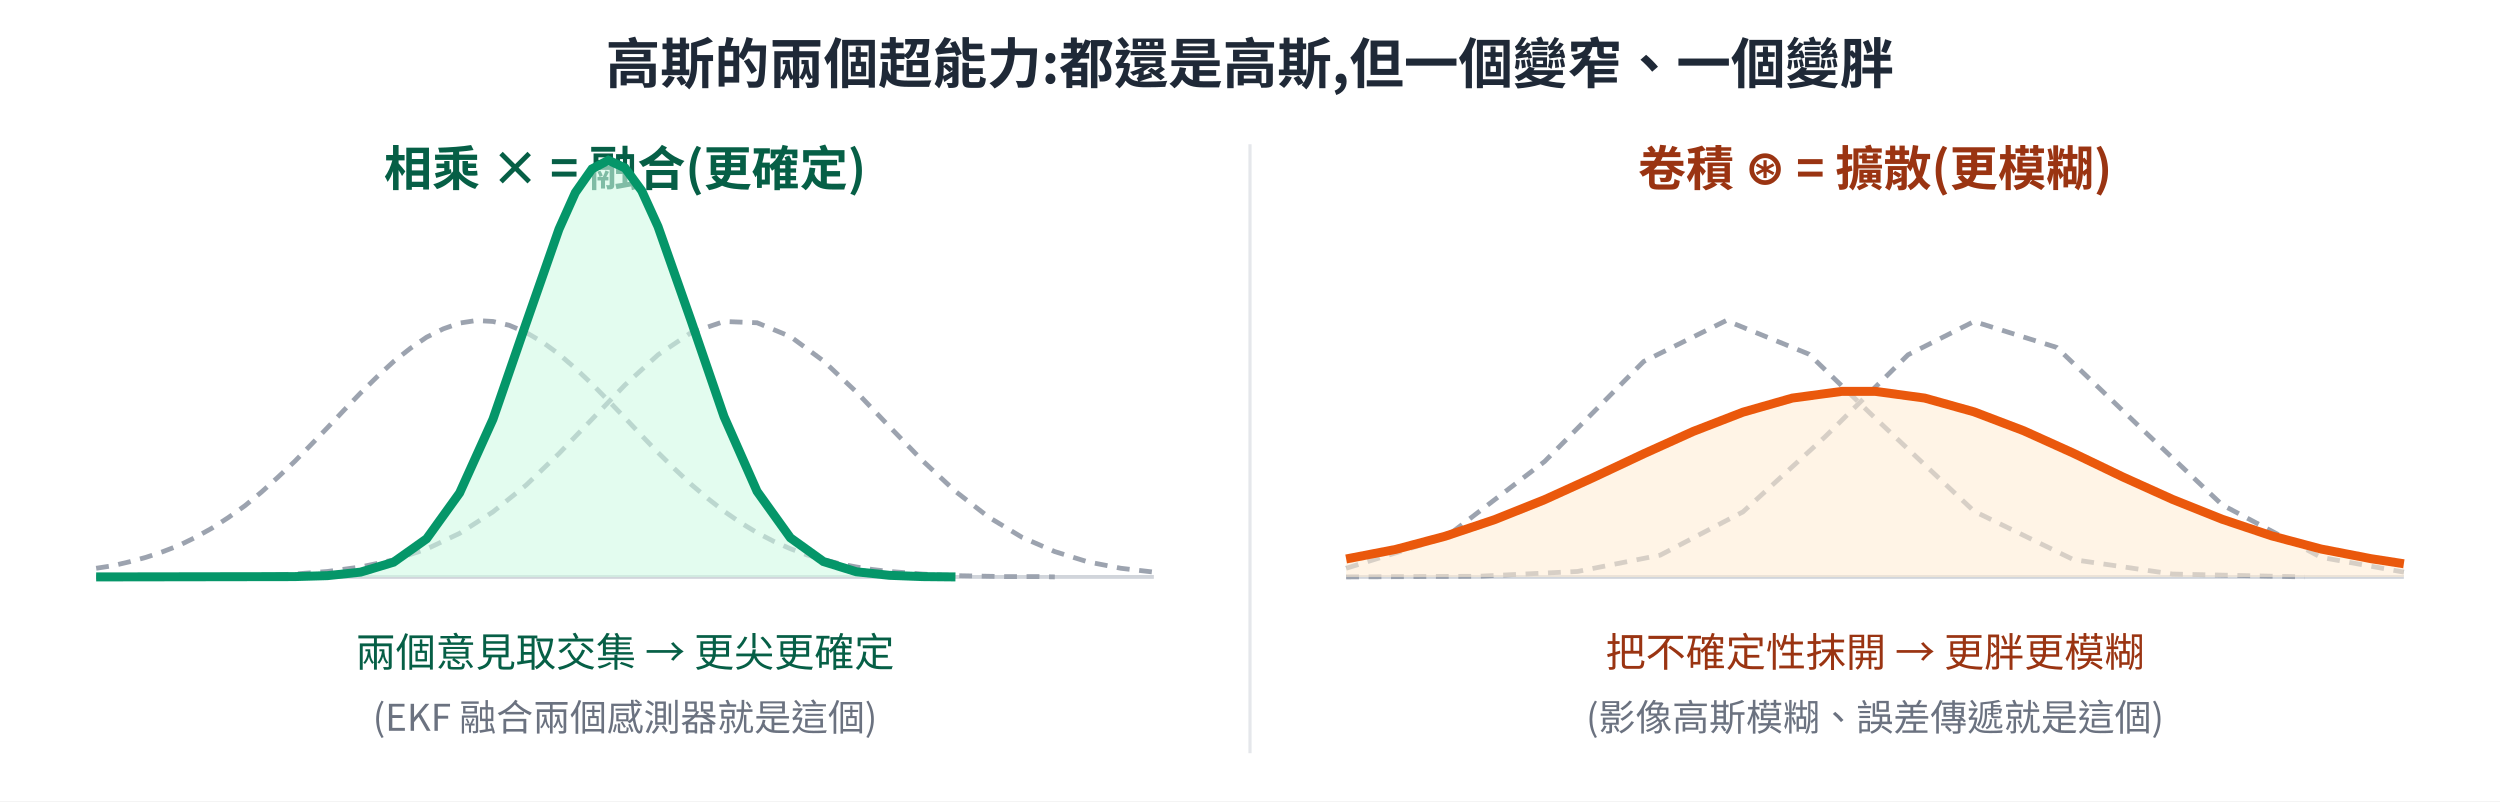
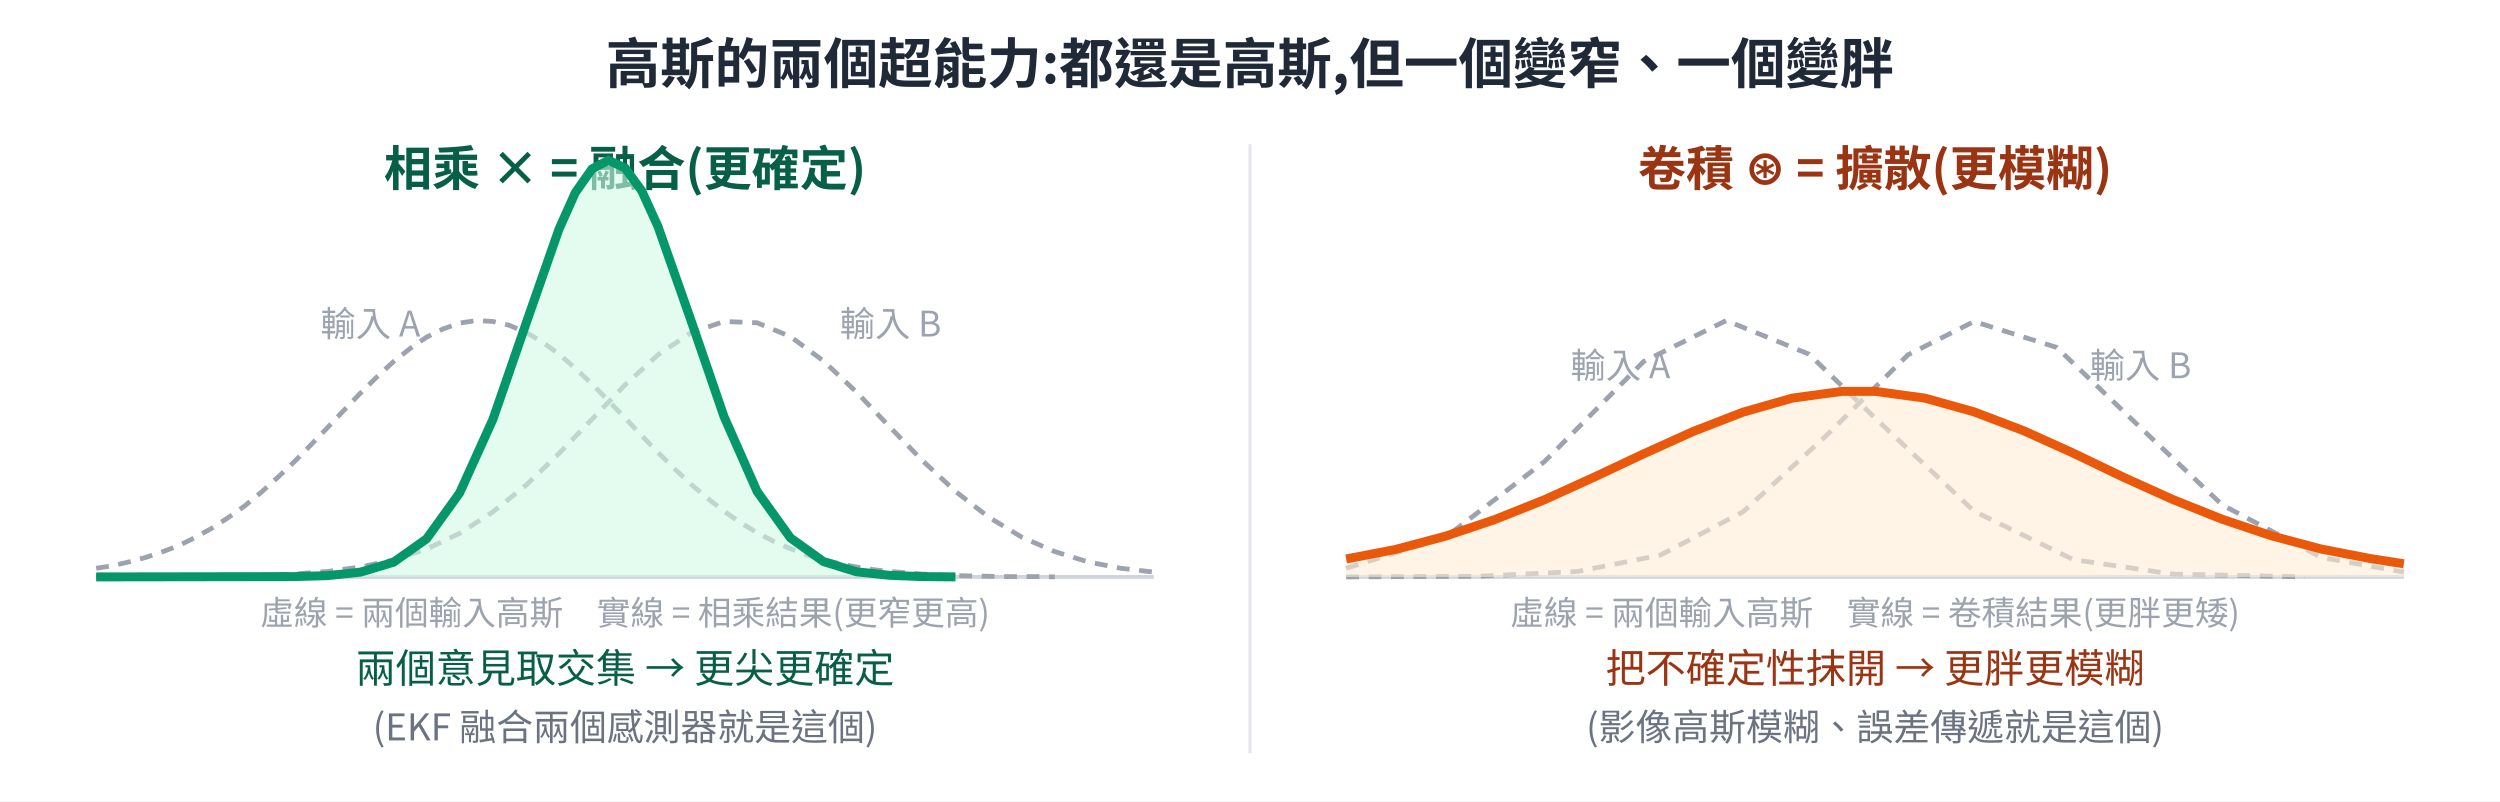
<svg xmlns="http://www.w3.org/2000/svg" viewBox="0 0 780 250" font-family="'Noto Sans CJK TC','PingFang TC','Microsoft JhengHei',sans-serif">
  <rect width="780" height="250" fill="#ffffff" />
  <text x="390" y="26" text-anchor="middle" font-size="17" font-weight="700" fill="#1F2937">高斯的兩個超能力:都還是高斯,但一個變窄、一個變胖</text>
  <g>
    <text x="195" y="58" text-anchor="middle" font-size="15" font-weight="700" fill="#065F46">相乘 ×  =  融合(更確定)</text>
    <line x1="30" y1="180" x2="360" y2="180" stroke="#D1D5DB" stroke-width="1.2" />
    <path d="M30.0,177.3 L35.2,176.5 L40.3,175.3 L45.5,173.9 L50.6,172.2 L55.8,170.2 L60.9,167.7 L66.1,164.8 L71.2,161.5 L76.4,157.8 L81.6,153.5 L86.7,148.9 L91.9,144.0 L97.0,138.8 L102.2,133.4 L107.3,128.0 L112.5,122.6 L117.7,117.5 L122.8,112.8 L128.0,108.7 L133.1,105.2 L138.3,102.6 L143.4,100.8 L148.6,100.0 L153.8,100.3 L158.9,101.5 L164.1,103.7 L169.2,106.7 L174.4,110.5 L179.5,114.9 L184.7,119.8 L189.8,125.0 L195.0,130.4 L200.2,135.9 L205.3,141.2 L210.5,146.3 L215.6,151.1 L220.8,155.5 L225.9,159.5 L231.1,163.1 L236.2,166.2 L241.4,168.9 L246.6,171.2 L251.7,173.1 L256.9,174.6 L262.0,175.9 L267.2,176.9 L272.3,177.7 L277.5,178.3 L282.7,178.7 L287.8,179.1 L293.0,179.4 L298.1,179.6 L303.3,179.7 L308.4,179.8 L313.6,179.9 L318.8,179.9 L323.9,179.9 L329.1,180.0" fill="none" stroke="#9CA3AF" stroke-width="1.5" stroke-dasharray="4 3" />
    <path d="M30.0,180.0 L40.3,180.0 L50.6,180.0 L60.9,179.9 L71.2,179.8 L81.6,179.6 L91.9,179.1 L102.2,178.3 L112.5,176.9 L122.8,174.7 L133.1,171.3 L143.4,166.4 L153.8,159.7 L164.1,151.4 L174.4,141.5 L184.7,130.8 L195.0,120.1 L205.3,110.7 L215.6,103.8 L225.9,100.3 L236.2,100.7 L246.6,105.0 L256.9,112.6 L267.2,122.3 L277.5,133.1 L287.8,143.7 L298.1,153.3 L308.4,161.3 L318.8,167.6 L329.1,172.1 L339.4,175.3 L349.7,177.3 L360.0,178.5" fill="none" stroke="#9CA3AF" stroke-width="1.5" stroke-dasharray="4 3" />
    <path d="M30.0,180.0 L91.9,179.9 L102.2,179.6 L112.5,178.5 L122.8,175.4 L133.1,168.1 L143.4,153.8 L153.8,130.8 L164.1,101.0 L174.4,71.5 L179.5,60.1 L184.7,52.7 L189.8,50.0 L195.0,52.4 L200.2,59.5 L205.3,70.7 L215.6,100.0 L225.9,130.0 L236.2,153.3 L246.6,167.8 L256.9,175.2 L267.2,178.4 L277.5,179.5 L287.8,179.9 L298.1,180.0 L360.0,180.0" fill="#D1FAE5" opacity="0.6" />
    <path d="M30.0,180.0 L91.9,179.9 L102.2,179.6 L112.5,178.5 L122.8,175.4 L133.1,168.1 L143.4,153.8 L153.8,130.8 L164.1,101.0 L174.4,71.5 L179.5,60.1 L184.7,52.7 L189.8,50.0 L195.0,52.4 L200.2,59.5 L205.3,70.7 L215.6,100.0 L225.9,130.0 L236.2,153.3 L246.6,167.8 L256.9,175.2 L267.2,178.4 L277.5,179.5 L287.8,179.9 L298.1,180.0" fill="none" stroke="#059669" stroke-width="2.8" />
-     <text x="195" y="208" text-anchor="middle" font-size="12.5" fill="#065F46">兩個意見取交集 → 更尖更確定</text>
-     <text x="195" y="228" text-anchor="middle" font-size="11.5" fill="#6B7280">(EKF 融合兩個感測器就是這個)</text>
+     <text x="100" y="105" font-size="11" fill="#9CA3AF">輸入 A</text>
+     <text x="262" y="105" font-size="11" fill="#9CA3AF">輸入 B</text>
+     <text x="195" y="195" text-anchor="middle" font-size="10.5" fill="#9CA3AF">虛線 = 兩個輸入高斯　實線 = 相乘結果(更窄更高)</text>
+     <text x="195" y="213" text-anchor="middle" font-size="12.5" fill="#065F46">兩個意見取交集 → 更尖更確定</text>
+     <text x="195" y="231" text-anchor="middle" font-size="11.5" fill="#6B7280">(EKF 融合兩個感測器就是這個)</text>
  </g>
  <line x1="390" y1="45" x2="390" y2="235" stroke="#E5E7EB" stroke-width="1" />
  <g transform="translate(390,0)">
    <text x="195" y="58" text-anchor="middle" font-size="15" font-weight="700" fill="#9A3412">卷積 ⊛  =  擴散(更模糊)</text>
    <line x1="30" y1="180" x2="360" y2="180" stroke="#D1D5DB" stroke-width="1.2" />
    <path d="M30.0,177.3 L60.9,167.7 L91.9,144.0 L122.8,112.8 L148.6,100.0 L174.4,110.5 L195.0,130.4 L225.9,159.5 L256.9,174.6 L287.8,179.1 L329.1,180.0" fill="none" stroke="#9CA3AF" stroke-width="1.5" stroke-dasharray="4 3" />
    <path d="M30.0,180.0 L71.2,179.8 L102.2,178.3 L128.0,173.2 L153.8,159.7 L179.5,136.2 L205.3,110.7 L225.9,100.3 L251.7,108.4 L277.5,133.1 L303.3,157.5 L334.2,173.9 L360.0,178.5" fill="none" stroke="#9CA3AF" stroke-width="1.5" stroke-dasharray="4 3" />
    <path d="M30.0,174.4 L45.5,171.4 L60.9,167.3 L76.4,162.1 L91.9,155.9 L107.3,148.9 L122.8,141.6 L138.3,134.6 L153.8,128.6 L169.2,124.2 L184.7,122.1 L195.0,122.1 L210.5,124.2 L225.9,128.5 L241.4,134.4 L256.9,141.4 L272.3,148.8 L287.8,155.8 L303.3,162.0 L318.8,167.2 L334.2,171.3 L349.7,174.3 L360.0,175.9 L360,180 L30,180 Z" fill="#FFEDD5" opacity="0.6" />
    <path d="M30.0,174.4 L45.5,171.4 L60.9,167.3 L76.4,162.1 L91.9,155.9 L107.3,148.9 L122.8,141.6 L138.3,134.6 L153.8,128.6 L169.2,124.2 L184.7,122.1 L195.0,122.1 L210.5,124.2 L225.9,128.5 L241.4,134.4 L256.9,141.4 L272.3,148.8 L287.8,155.8 L303.3,162.0 L318.8,167.2 L334.2,171.3 L349.7,174.3 L360.0,175.9" fill="none" stroke="#EA580C" stroke-width="2.8" />
-     <text x="195" y="208" text-anchor="middle" font-size="12.5" fill="#9A3412">把不確定性抹開 → 更胖更模糊</text>
-     <text x="195" y="228" text-anchor="middle" font-size="11.5" fill="#6B7280">(影像高斯模糊、誤差傳遞就是這個)</text>
+     <text x="100" y="118" font-size="11" fill="#9CA3AF">輸入 A</text>
+     <text x="262" y="118" font-size="11" fill="#9CA3AF">輸入 B</text>
+     <text x="195" y="195" text-anchor="middle" font-size="10.5" fill="#9CA3AF">虛線 = 兩個輸入高斯　實線 = 卷積結果(更胖更矮)</text>
+     <text x="195" y="213" text-anchor="middle" font-size="12.5" fill="#9A3412">把不確定性抹開 → 更胖更模糊</text>
+     <text x="195" y="231" text-anchor="middle" font-size="11.5" fill="#6B7280">(影像高斯模糊、誤差傳遞就是這個)</text>
  </g>
</svg>
